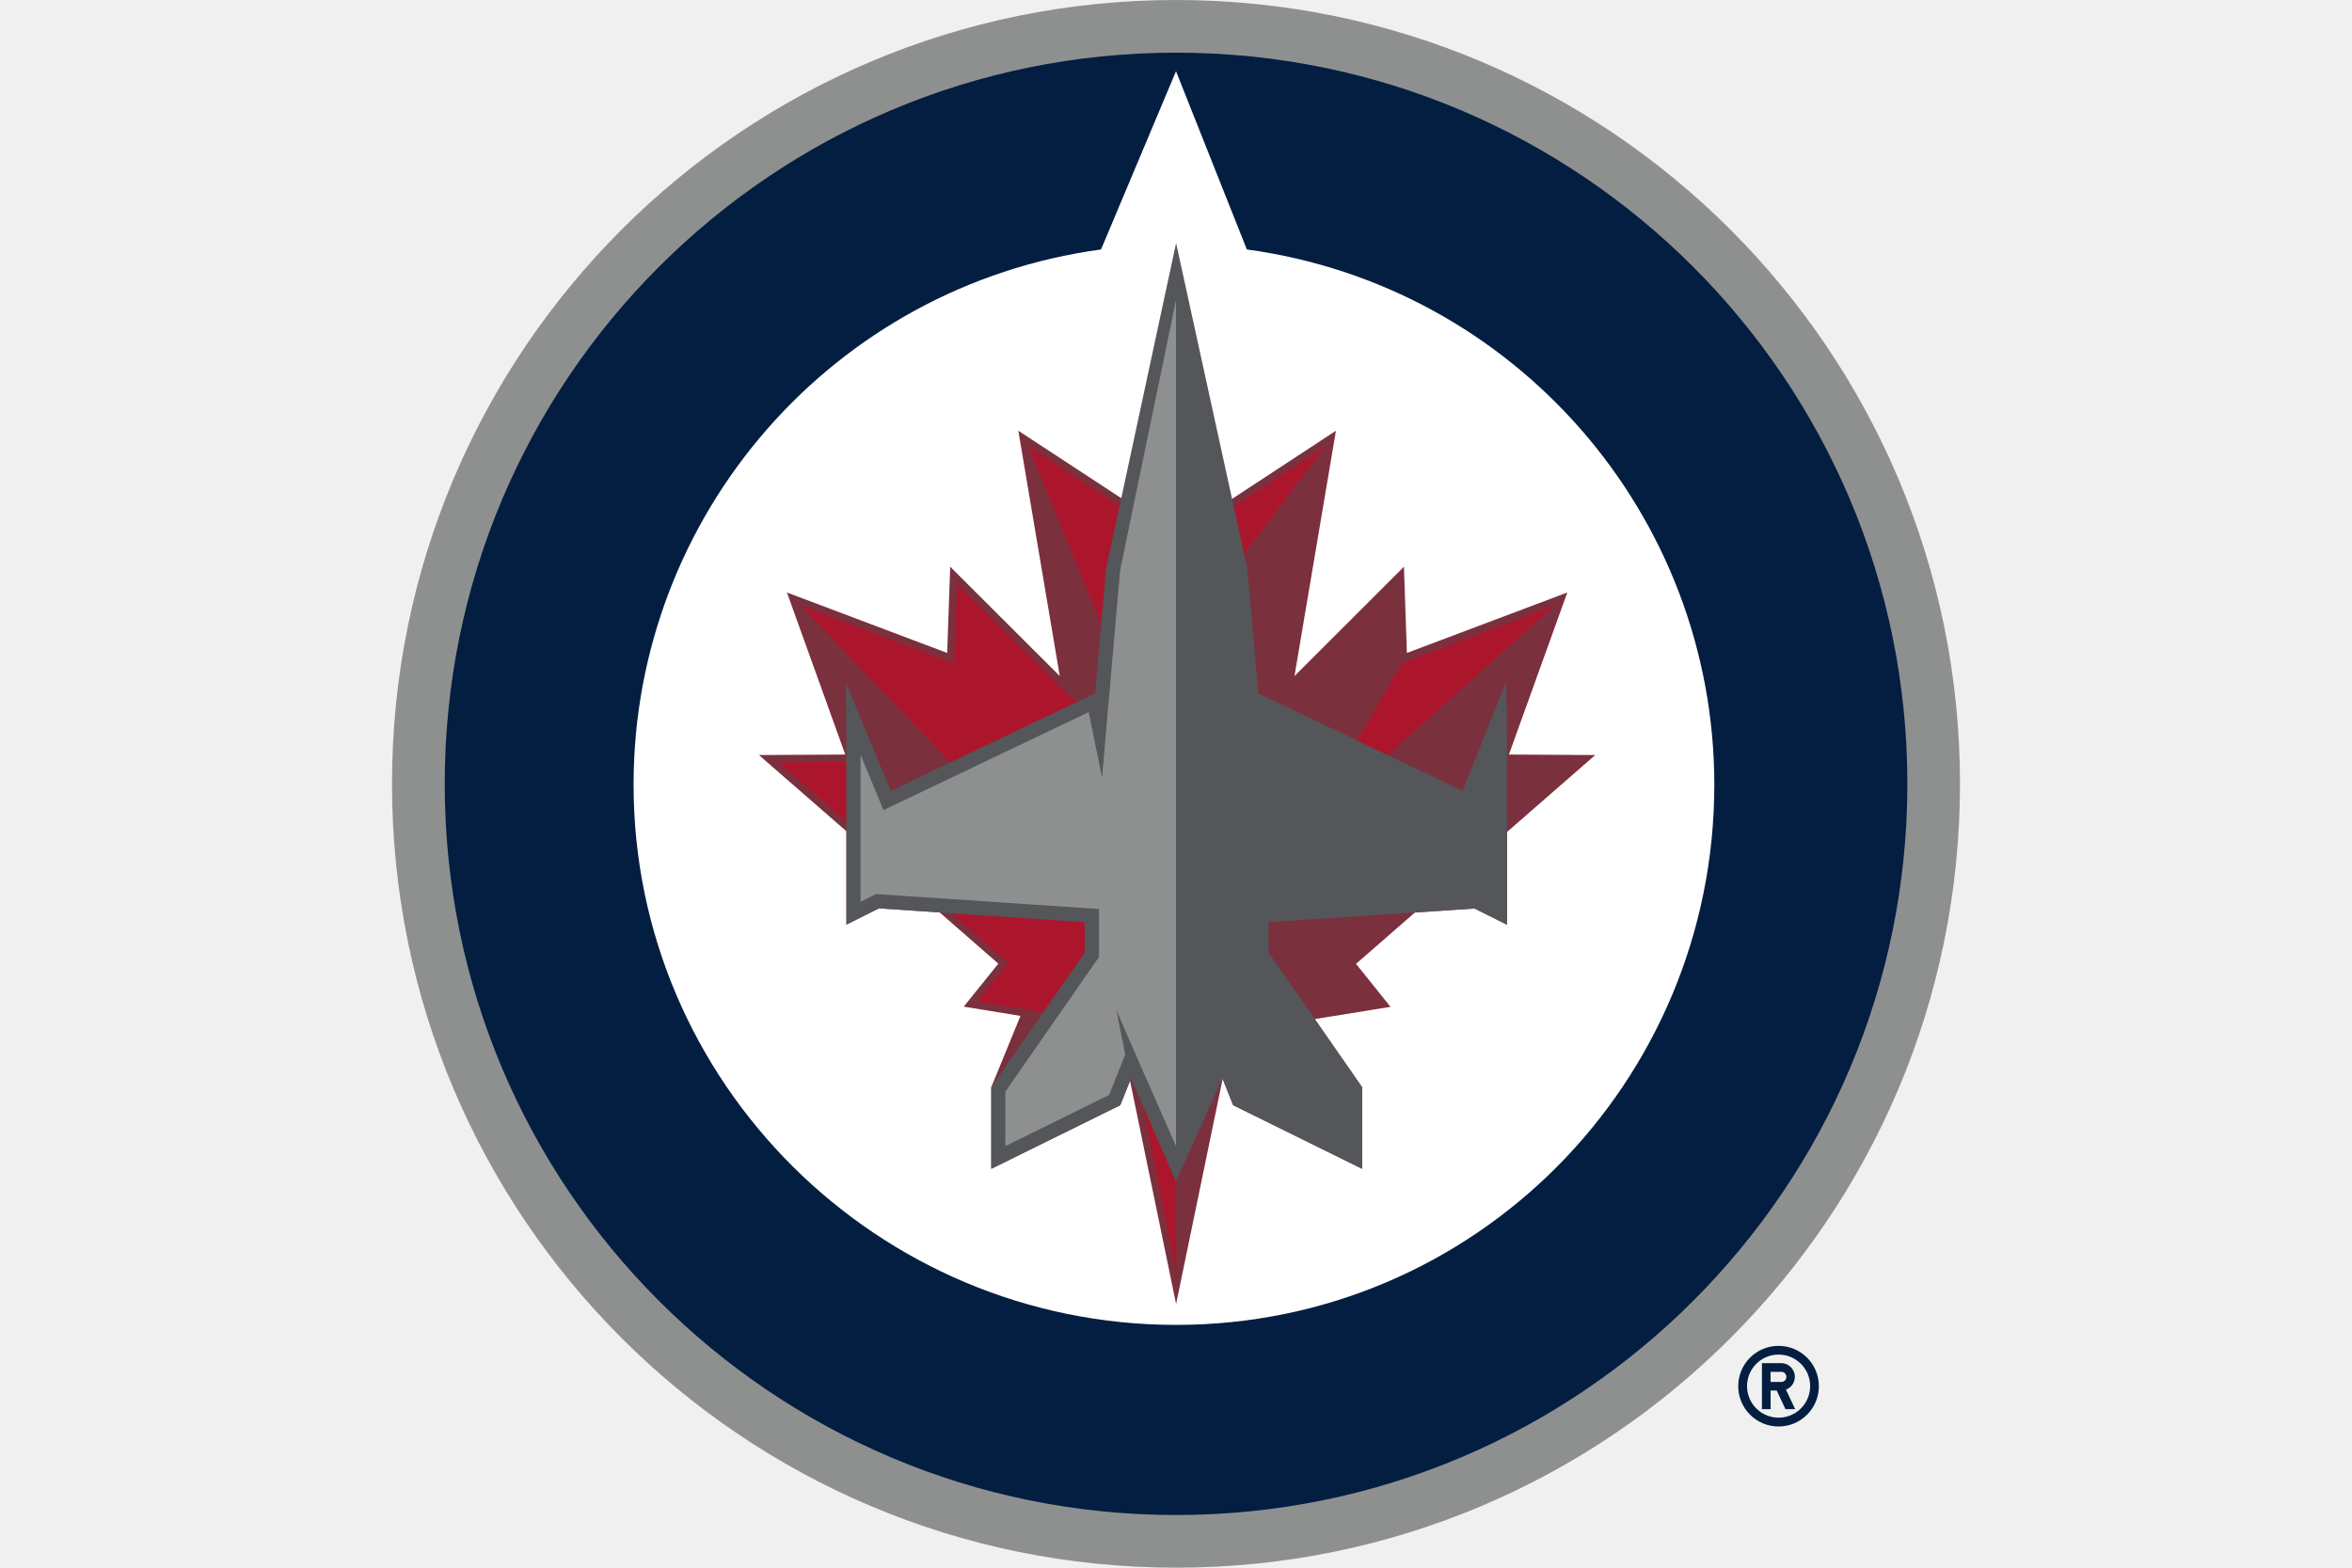
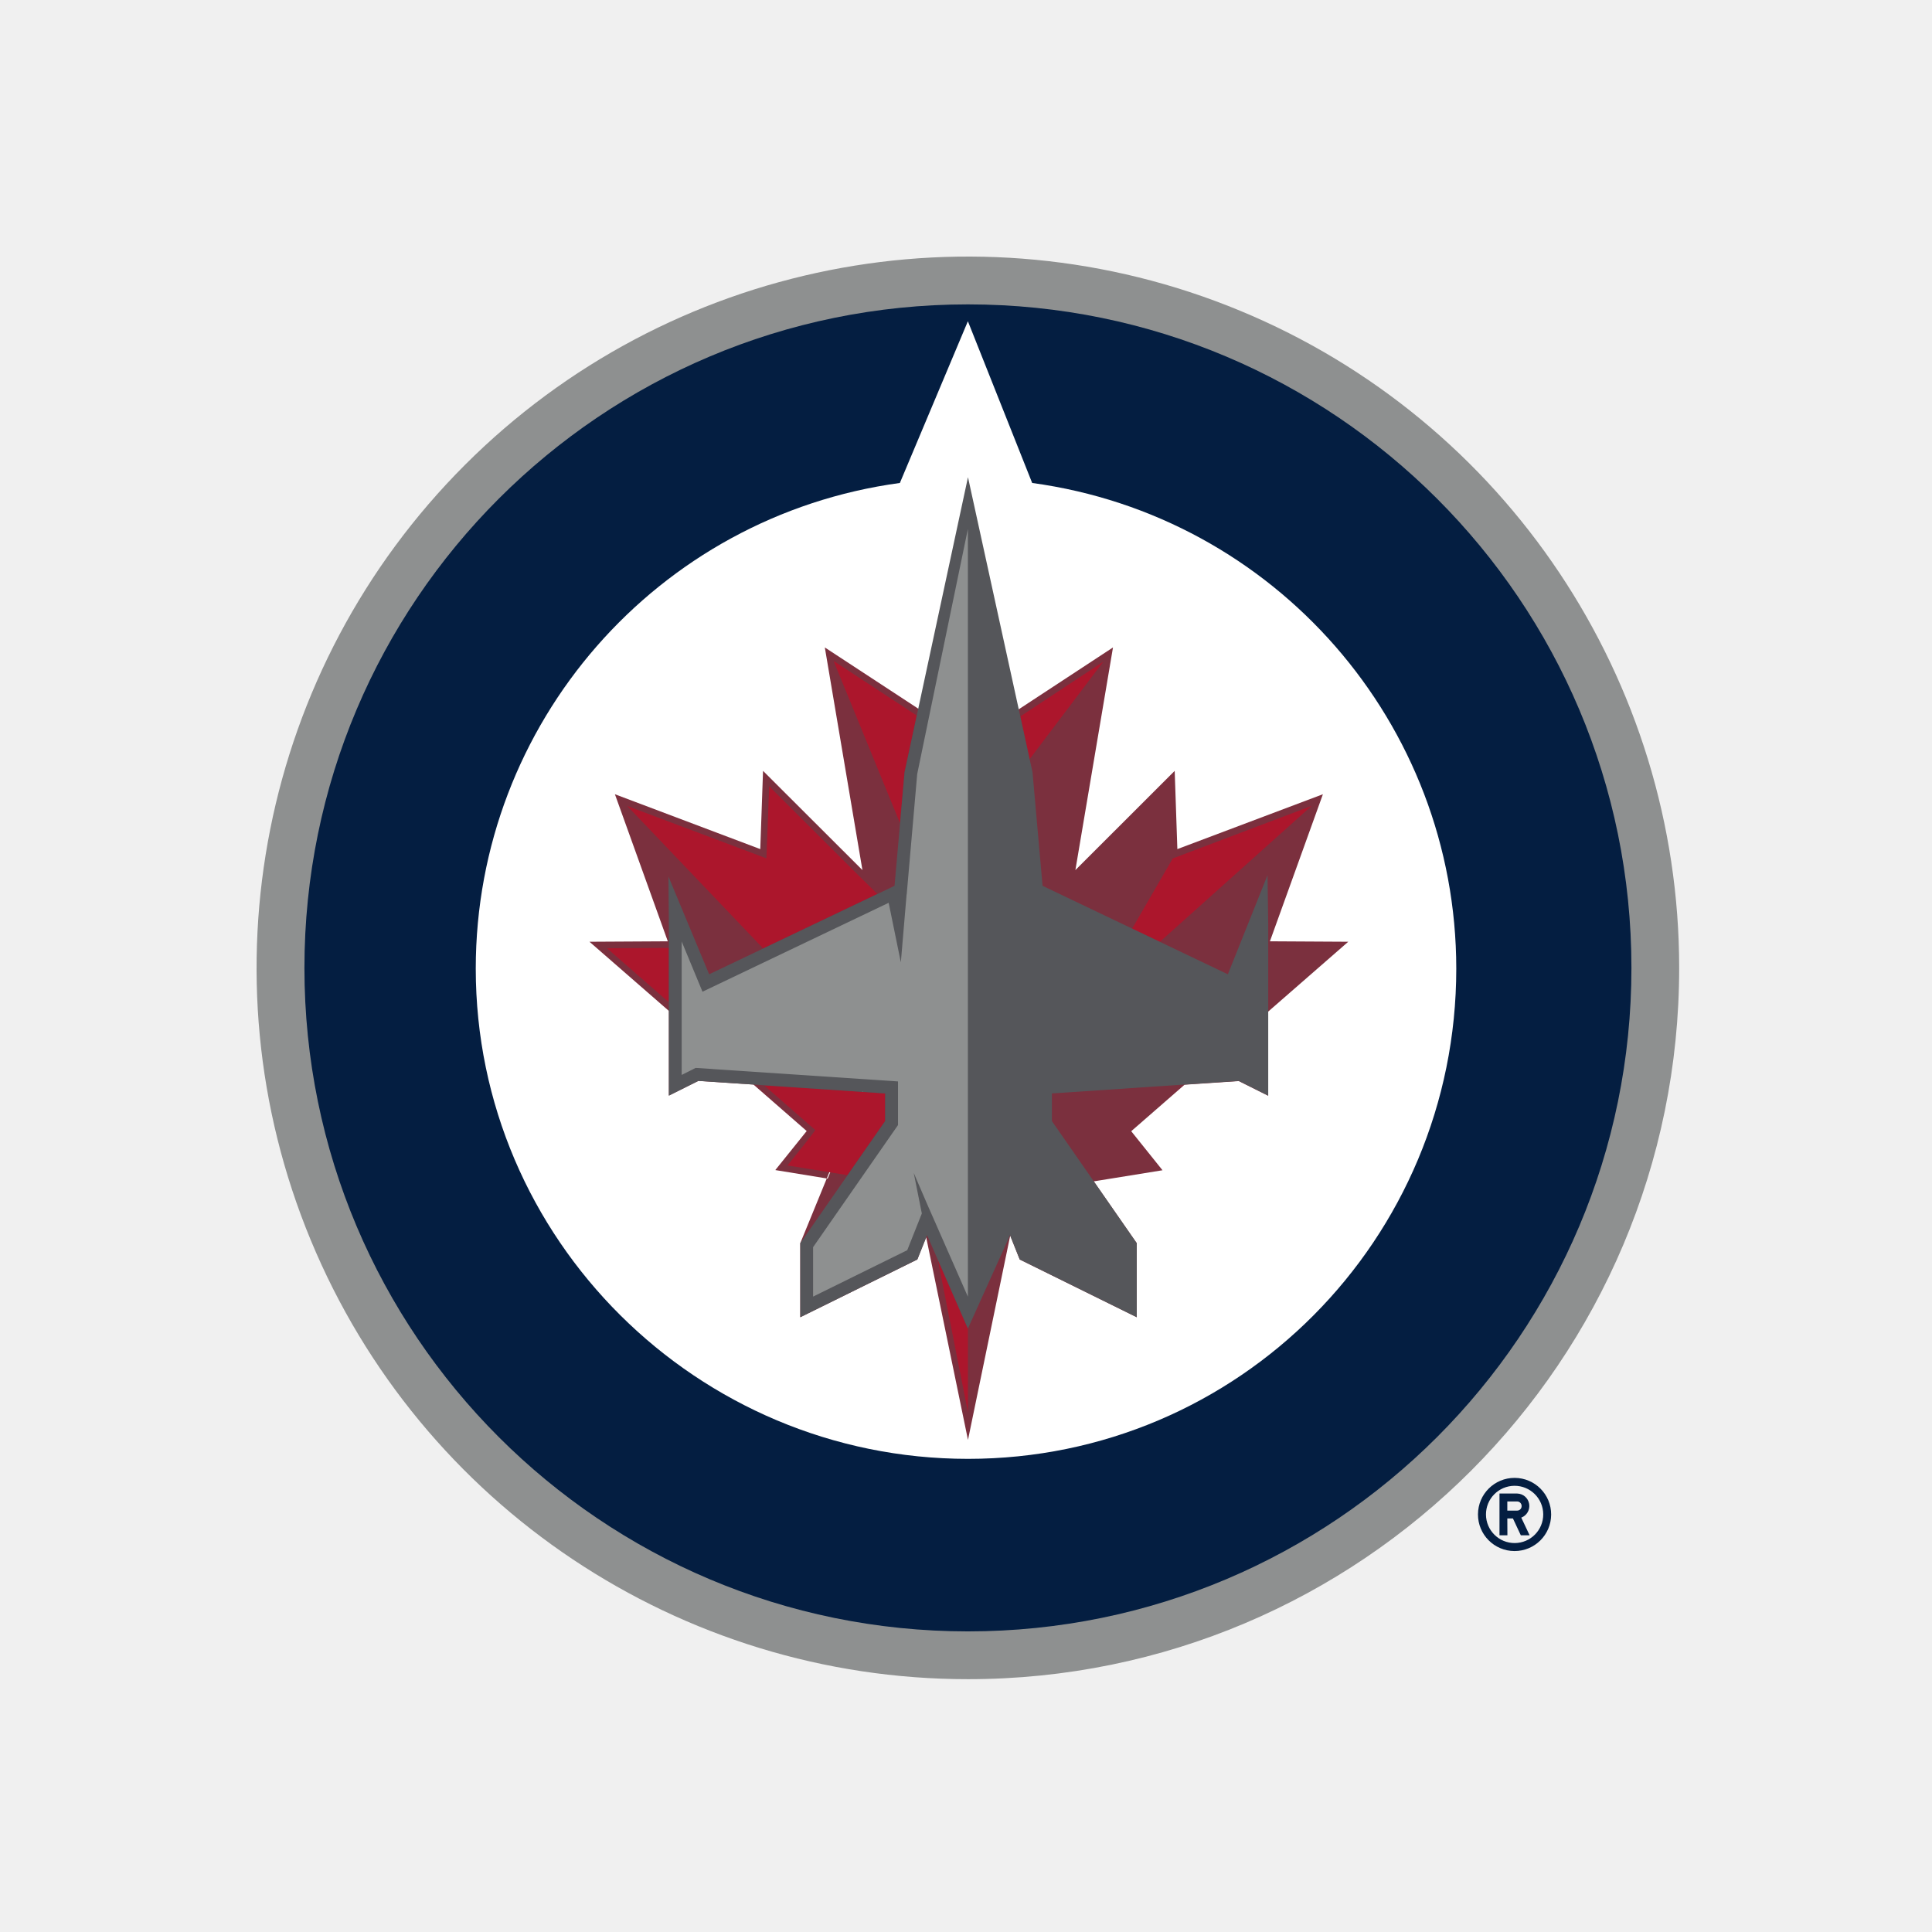
- <svg xmlns="http://www.w3.org/2000/svg" viewBox="0 0 24 16">
-   <path fill="#8E9090" d="M20 8c0 4.419-3.58 8-7.999 8A8 8 0 1 1 20 8" />
-   <path fill="#041E41" d="M19.463 8A7.462 7.462 0 1 1 4.538 8a7.462 7.462 0 1 1 14.925 0" />
-   <path fill="#FFF" d="M12.723 2.546L12 .727l-.765 1.819a5.513 5.513 0 0 0-4.77 5.462c0 3.045 2.491 5.514 5.536 5.514 3.044 0 5.492-2.469 5.492-5.514a5.515 5.515 0 0 0-4.77-5.462" />
-   <path fill="none" d="M11.541 11.006l-.001.001.056.126zM8.632 6.972l.004.541.001.005v-.005zM11.287 5.8l-.112 1.277-2.085.995 2.085-.995.113-1.277.074-.348zm4.082 1.157l-.445 1.115.445-1.112zM14.4 9.315v-.001l-1.39.094z" />
-   <path fill="#7B303E" d="M12.573 5.091L12 5.344l-.559-.26-1.05-.688.423 2.504-1.118-1.116-.031.88-1.635-.617.595 1.654-.881.005.893.778v.952l.332-.165.619.041.599.523-.353.439.589.096m-.308.726v.833l1.316-.649.1-.25.47 2.279.475-2.298.107.269 1.316.649v-.833l-.49-.705.007.01.773-.125-.352-.439.6-.523.609-.041.331.165v-.946l.901-.786-.881-.005.596-1.654-1.637.617-.03-.88L13.209 6.9l.423-2.504-1.059.695m-1.032 5.915l.055.127-.055-.127zM14.4 9.314" />
-   <path d="M11.068 9.412l-1.36-.091.575.502c-.009.025-.312.399-.312.399l.673.109.424-.609v-.31zm.356-4.251l-.931-.611.002.011.741 1.81.05-.571.138-.639zm-.61 1.842l-.003-.002-1.046-1.044-.031.811-1.565-.589 1.528 1.602 1.284-.613zm.848 4.28L12.001 13 12 12.057zM7.941 7.779l.694.606v-.61zm5.582-3.223l-.934.616.104.482zm2.343 1.622l-1.562.591-.457.79.312.148z" fill="#AC162C" />
-   <path fill="#55565A" d="M15.37 6.957l-.446 1.115-2.084-.995-.113-1.277-.726-3.319-.713 3.319-.113 1.277-2.085.995-.458-1.1.005.541v1.924l.331-.166 2.102.141v.311l-.955 1.373v.833l1.317-.65.109-.273.459 1.051.474-1.051.109.273 1.316.65v-.833l-.954-1.373v-.311l2.102-.141.331.166V7.513z" />
-   <path fill="#8E9090" d="M11.43 5.82l-.118 1.352h-.001l-.065.766-.137-.67-2.094 1-.234-.565v1.501l.157-.079 2.276.152v.491l-.955 1.373v.556l1.059-.522.164-.413-.091-.456.154.358.455 1.034V3.063z" />
-   <g fill="#041E41">
-     <path d="M18.147 14.559a.411.411 0 1 0 .003-.823.411.411 0 0 0-.003.823zm0-.734a.322.322 0 1 1 .004.644.322.322 0 0 1-.004-.644z" />
-     <path d="M18.067 14.192h.063l.089.19h.099l-.094-.199a.14.14 0 0 0-.046-.271h-.199v.47h.089l-.001-.19zm0-.191h.111c.027 0 .05.023.05.051a.05.05 0 0 1-.05.052h-.111v-.103z" />
+ <svg xmlns="http://www.w3.org/2000/svg" width="512px" height="512px" viewBox="0 0 512 512" version="1.1">
+   <defs />
+   <g id="NHL" stroke="none" stroke-width="1" fill="none" fill-rule="evenodd">
+     <g id="winnipeg-jets">
+       <g id="wpg" transform="translate(68, 68)">
+         <path d="M377,188.5 C377,292.623 292.646,377 188.524,377 C112.28,377.01 43.539,331.089 14.355,260.652 C-14.828,190.215 1.293,109.134 55.202,55.219 C109.111,1.303 190.19,-14.828 260.63,14.346 C331.071,43.521 377,112.257 377,188.5" id="Shape" fill="#8E9090" />
+         <path d="M364.347,188.5 C364.347,285.611 285.623,364.335 188.512,364.335 C91.401,364.335 12.677,285.611 12.677,188.5 C12.677,91.389 91.401,12.665 188.512,12.665 C285.623,12.665 364.347,91.389 364.347,188.5" id="Shape" fill="#041E41" />
+         <path d="M205.536,59.99 L188.5,17.13 L170.475,59.99 C106.098,68.746 58.09,123.719 58.082,188.689 C58.082,260.436 116.776,318.612 188.524,318.612 C260.248,318.612 317.929,260.436 317.929,188.689 C317.9,123.726 269.902,68.766 205.536,59.99" id="Shape" fill="#FFFFFF" />
+         <path d="M177.685,259.329 L177.661,259.352 L178.981,262.321 L177.685,259.329 Z M109.141,164.278 L109.236,177.025 L109.259,177.143 L109.259,177.025 L109.141,164.278 Z M171.7,136.662 L169.061,166.752 L119.933,190.196 L169.061,166.752 L171.724,136.662 L173.467,128.463 L171.7,136.662 Z M267.882,163.924 L257.397,190.196 L267.882,163.995 L267.882,163.924 Z M245.05,219.485 L245.05,219.461 L212.298,221.676 L245.05,219.485 Z" id="Shape" />
+         <path d="M202.001,119.957 L188.5,125.918 L175.329,119.792 L150.588,103.581 L160.555,162.581 L134.212,136.286 L133.482,157.02 L94.957,142.482 L108.977,181.455 L88.218,181.573 L109.259,199.904 L109.259,222.336 L117.082,218.448 L131.667,219.414 L145.781,231.737 L137.464,242.081 L151.342,244.343 L202.001,119.957 Z M144.085,261.45 L144.085,281.077 L175.093,265.785 L177.449,259.894 L188.524,313.593 L199.716,259.447 L202.237,265.785 L233.245,281.077 L233.245,261.45 L221.7,244.838 L221.864,245.074 L240.078,242.128 L231.784,231.784 L245.922,219.461 L260.271,218.495 L268.071,222.383 L268.071,200.093 L289.3,181.573 L268.542,181.455 L282.585,142.482 L244.013,157.02 L243.306,136.286 L216.987,162.581 L226.954,103.581 L202.001,119.957 L144.085,261.45 Z M177.685,259.329 L178.981,262.321 L177.685,259.329 Z" id="Shape" fill="#7B303E" />
+         <path d="M166.54,221.77 L134.495,219.626 L148.043,231.454 C147.831,232.043 140.692,240.856 140.692,240.856 L156.549,243.424 L166.54,229.075 L166.54,221.77 Z M174.928,121.606 L152.991,107.209 L153.038,107.469 L170.498,150.117 L171.676,136.662 L174.928,121.606 Z M160.555,165.008 L160.484,164.961 L135.838,140.362 L135.107,159.471 L98.232,145.593 L134.236,183.34 L164.49,168.896 L160.555,165.008 Z M180.536,265.856 L188.524,306.312 L188.5,284.093 L180.536,265.856 Z M92.86,183.293 L109.212,197.572 L109.212,183.198 L92.86,183.293 Z M224.386,107.351 L202.378,121.865 L204.829,133.222 L224.386,107.351 Z M279.593,145.569 L242.788,159.495 L232.02,178.109 L239.371,181.596 L279.593,145.569 Z" id="Shape" fill="#AC162C" />
+         <polygon id="Shape" fill="#55565A" points="267.906 163.924 257.397 190.196 208.292 166.752 205.63 136.662 188.524 58.459 171.724 136.662 169.061 166.752 119.933 190.196 109.141 164.278 109.259 177.025 109.259 222.359 117.058 218.448 166.587 221.77 166.587 229.098 144.085 261.45 144.085 281.077 175.117 265.761 177.685 259.329 188.5 284.093 199.669 259.329 202.237 265.761 233.245 281.077 233.245 261.45 210.767 229.098 210.767 221.77 260.295 218.448 268.094 222.359 268.094 177.025" />
+         <polygon id="Shape" fill="#8E9090" points="175.069 137.134 172.289 168.99 172.265 168.99 170.734 187.039 167.506 171.252 118.166 194.815 112.652 181.502 112.652 216.869 116.352 215.008 169.98 218.589 169.98 230.159 147.478 262.51 147.478 275.611 172.43 263.311 176.295 253.58 174.15 242.835 177.779 251.27 188.5 275.634 188.5 72.172" />
+         <g id="Group" transform="translate(306.3125, 306.3125)" fill="#041E41">
+           <path d="M27.026,36.734 C32.381,36.753 36.738,32.428 36.758,27.073 C36.777,21.718 32.452,17.362 27.097,17.342 C21.742,17.322 17.385,21.648 17.366,27.003 C17.346,32.358 21.671,36.714 27.026,36.734 L27.026,36.734 Z M27.026,19.439 C31.216,19.413 34.634,22.789 34.66,26.979 C34.686,31.169 31.311,34.587 27.12,34.613 C22.93,34.639 19.512,31.264 19.486,27.073 C19.46,22.883 22.836,19.465 27.026,19.439 Z" id="Shape" />
+           <path d="M25.141,28.087 L26.626,28.087 L28.723,32.563 L31.055,32.563 L28.84,27.874 C30.319,27.318 31.196,25.792 30.931,24.235 C30.667,22.677 29.336,21.526 27.757,21.489 L23.068,21.489 L23.068,32.563 L25.165,32.563 L25.141,28.087 L25.141,28.087 Z M25.141,23.586 L27.757,23.586 C28.393,23.586 28.935,24.128 28.935,24.788 C28.948,25.108 28.829,25.42 28.607,25.651 C28.384,25.883 28.077,26.013 27.757,26.013 L25.141,26.013 L25.141,23.586 Z" id="Shape" />
+         </g>
+       </g>
+     </g>
  </g>
</svg>
